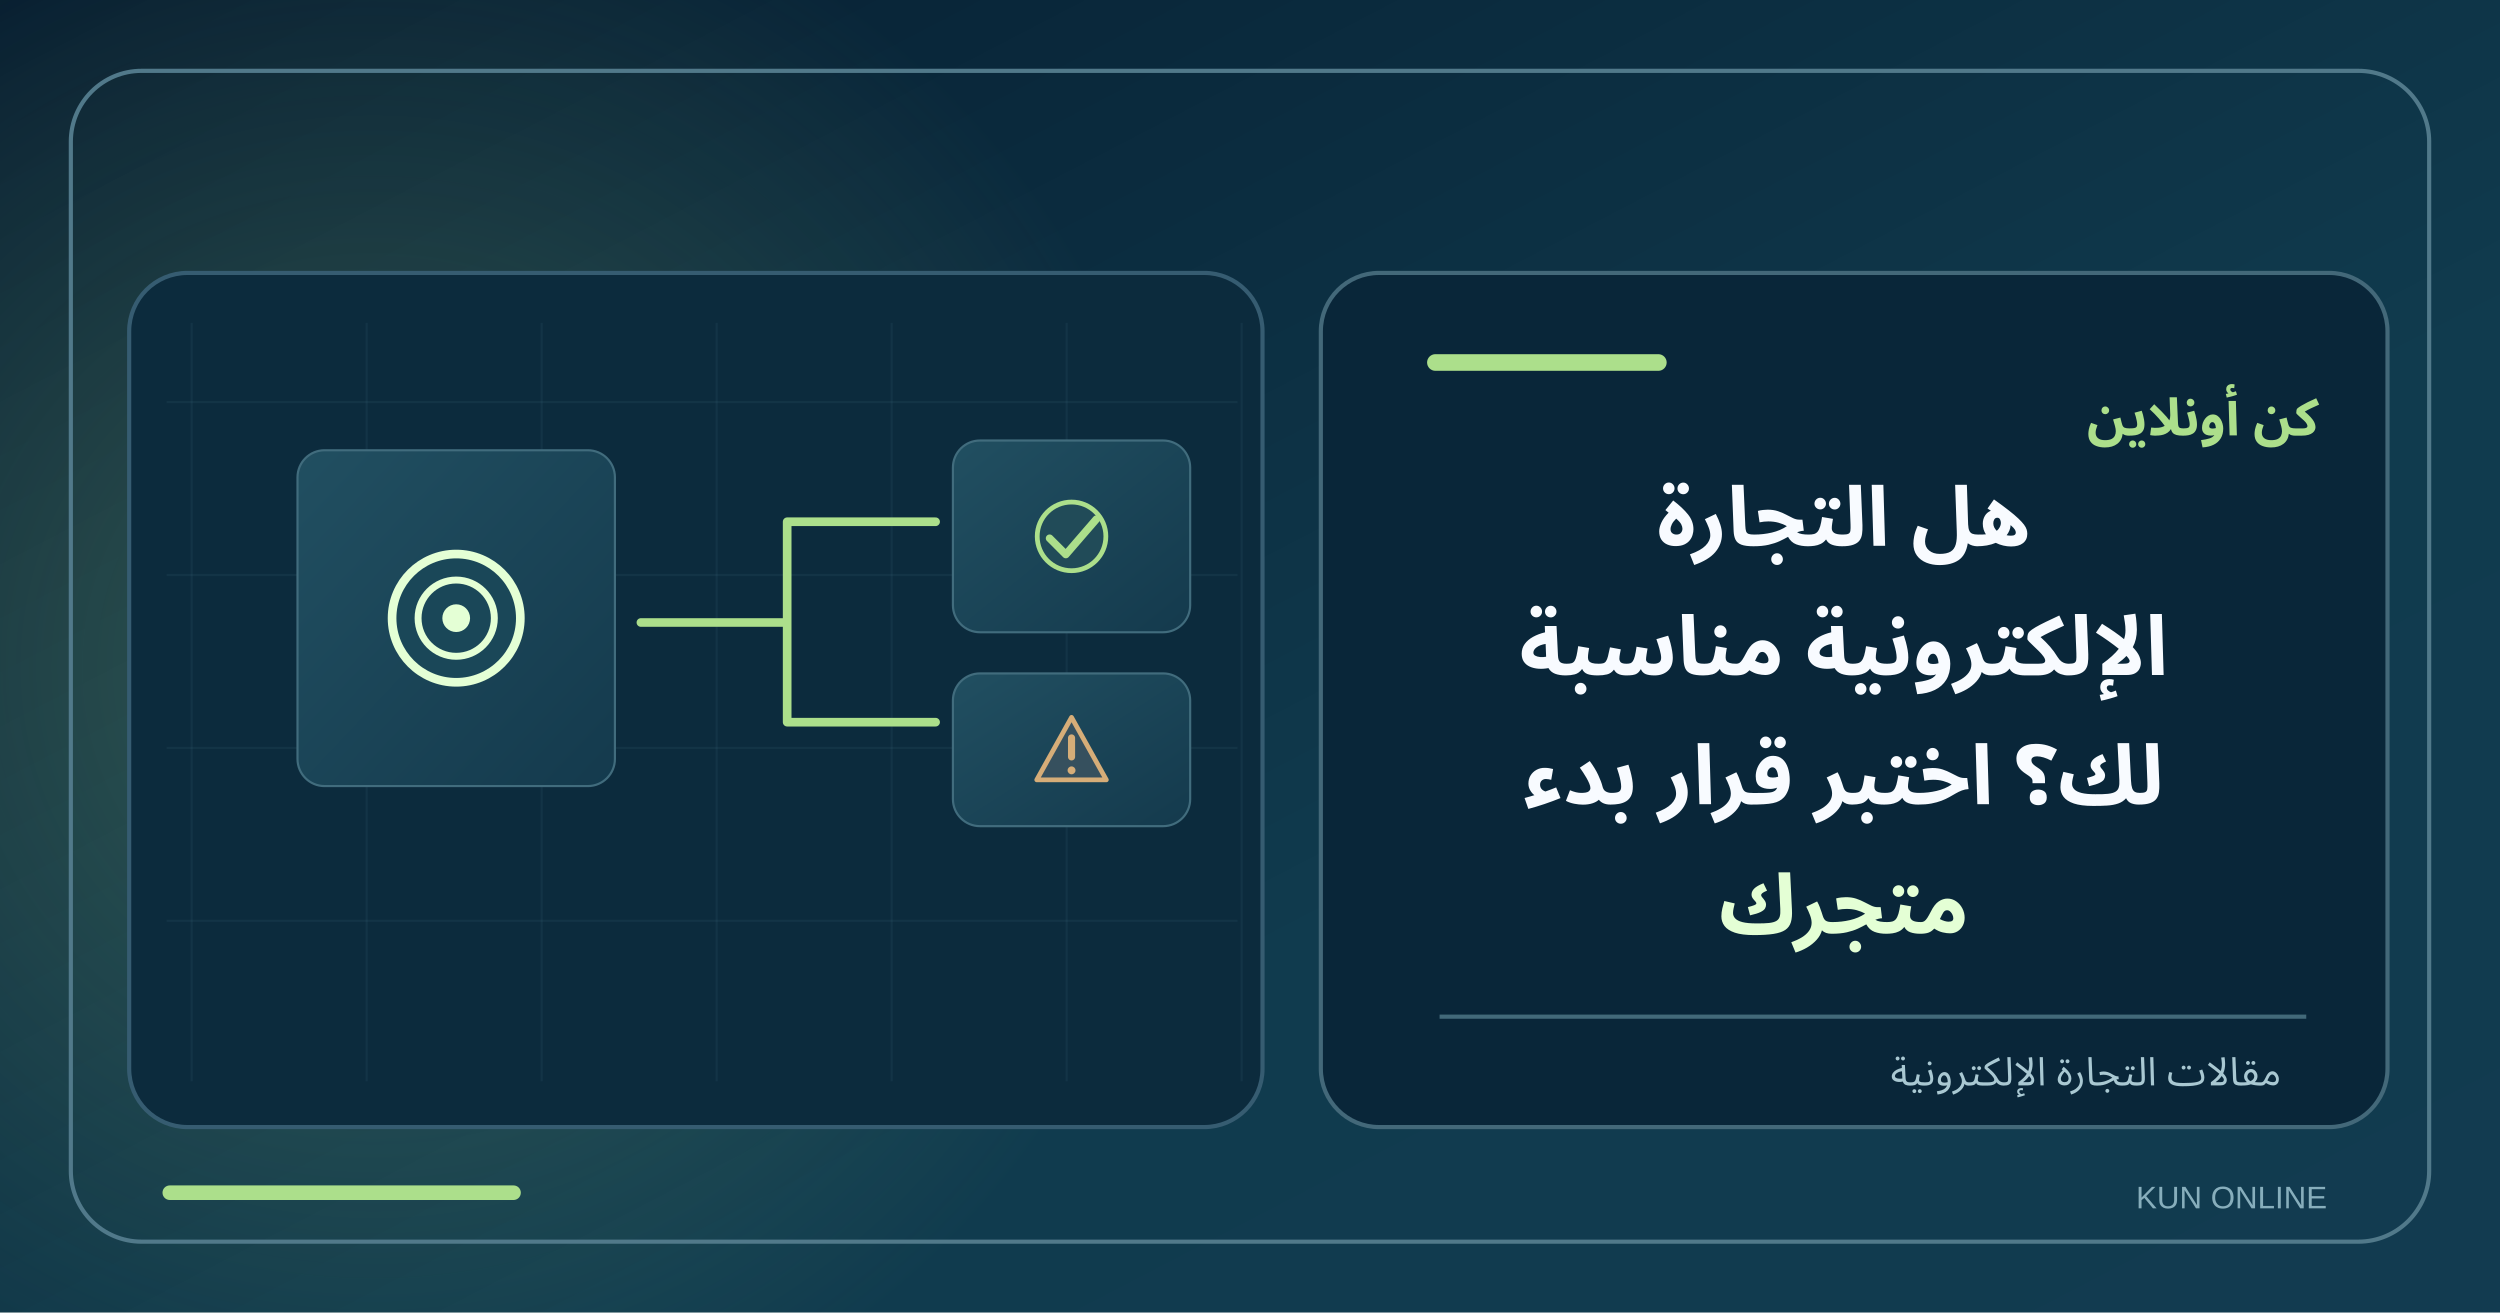
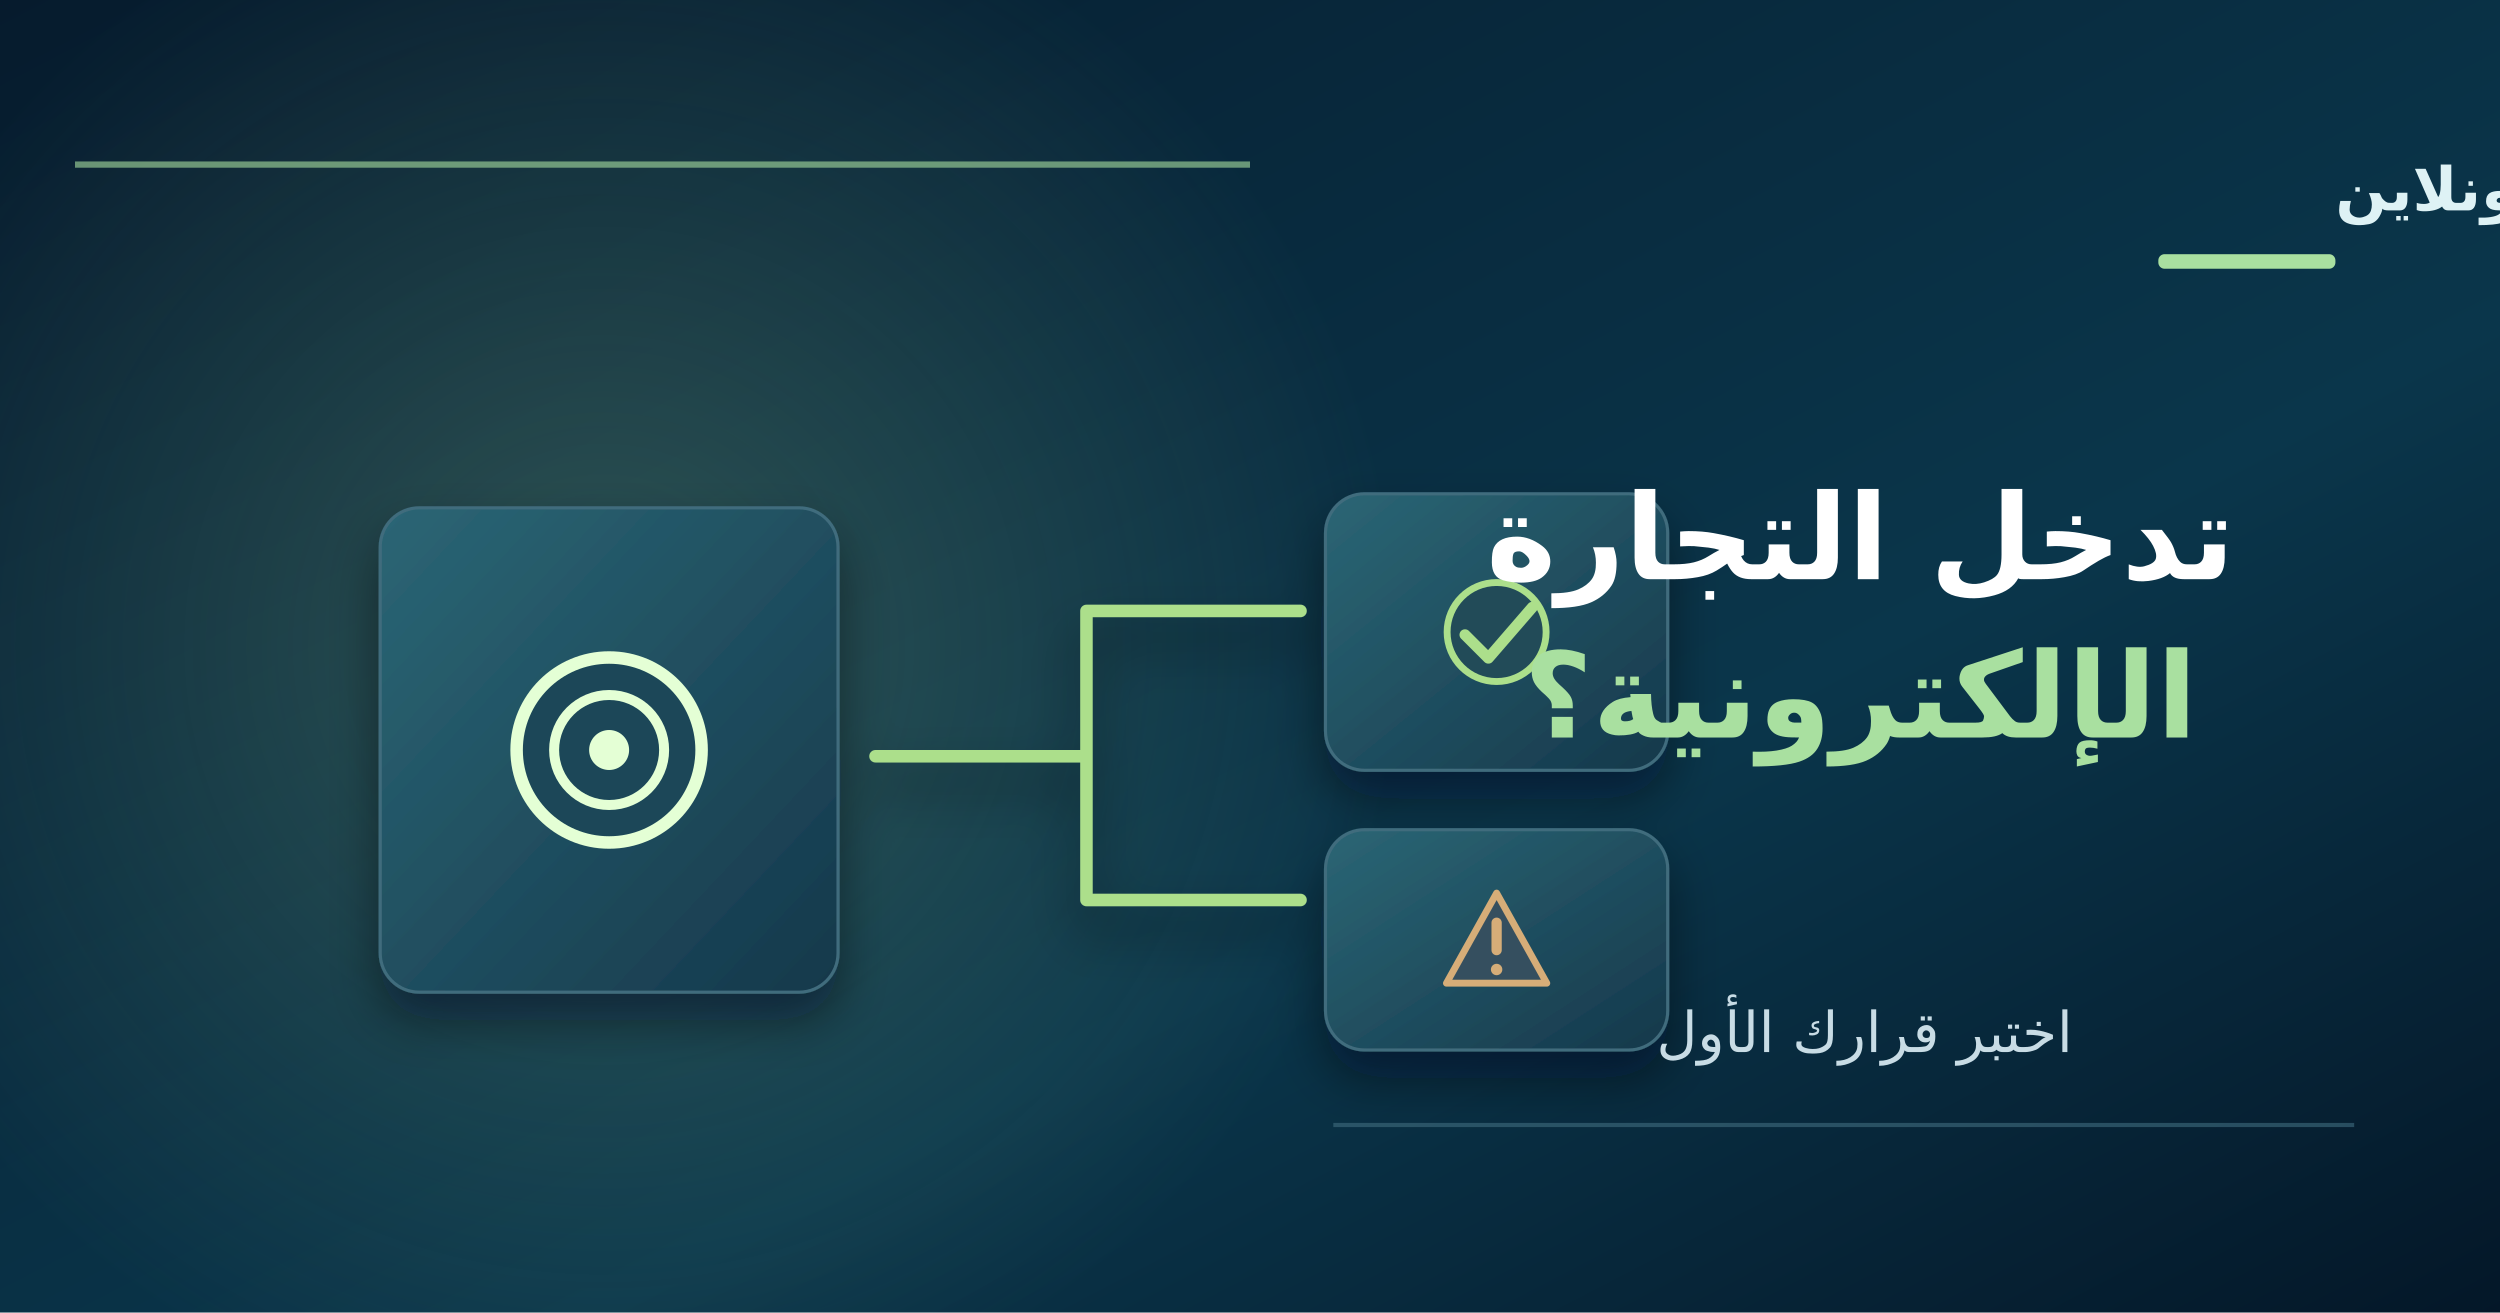
<svg xmlns="http://www.w3.org/2000/svg" width="1200" height="630" viewBox="0 0 1200 630" role="img" aria-labelledby="title desc">
  <defs>
-     <linearGradient id="back" x1="0" y1="0" x2="1" y2="1">
-       <stop stop-color="#061d30" />
-       <stop offset=".62" stop-color="#103b4e" />
-       <stop offset="1" stop-color="#123b50" />
+     <linearGradient id="bg" x1="0" y1="0" x2="1" y2="1">
+       <stop stop-color="#061b2d" />
+       <stop offset=".62" stop-color="#0a364b" />
+       <stop offset="1" stop-color="#041728" />
    </linearGradient>
+     <radialGradient id="glow">
+       <stop stop-color="#a9e0a0" stop-opacity=".23" />
+       <stop offset="1" stop-color="#a9e0a0" stop-opacity="0" />
+     </radialGradient>
    <linearGradient id="glass" x1="0" y1="0" x2="1" y2="1">
-       <stop stop-color="#214f61" />
-       <stop offset="1" stop-color="#143a4d" />
+       <stop stop-color="#2b6675" />
+       <stop offset="1" stop-color="#15384b" />
    </linearGradient>
-     <radialGradient id="bloom">
-       <stop stop-color="#acdf8b" stop-opacity=".24" />
-       <stop offset="1" stop-color="#acdf8b" stop-opacity="0" />
-     </radialGradient>
+     <filter id="drop" x="-30%" y="-30%" width="170%" height="170%">
+       <feDropShadow dx="0" dy="17" stdDeviation="16" flood-color="#010e19" flood-opacity=".45" />
+     </filter>
  </defs>
-   <rect width="1200" height="630" fill="url(#back)" />
-   <circle cx="180" cy="320" r="390" fill="url(#bloom)" />
-   <rect x="34" y="34" width="1132" height="562" rx="34" fill="none" stroke="#51798a" stroke-width="2" />
-   <rect x="62" y="131" width="544" height="410" rx="28" fill="#0c2b3d" stroke="#365c71" stroke-width="2" />
-   <g stroke="#508396" stroke-opacity=".10" stroke-width="1">
-     <path d="M92 155V519" />
-     <path d="M176 155V519" />
-     <path d="M260 155V519" />
-     <path d="M344 155V519" />
-     <path d="M428 155V519" />
-     <path d="M512 155V519" />
-     <path d="M596 155V519" />
-     <path d="M80 193H594" />
-     <path d="M80 276H594" />
-     <path d="M80 359H594" />
-     <path d="M80 442H594" />
-   </g>
-   <g id="topic-illustration" transform="translate(44 122) scale(.52)">
+   <rect width="1200" height="630" fill="url(#bg)" />
+   <circle cx="290" cy="310" r="381" fill="url(#glow)" />
+   <path d="M36 79H600" stroke="#a9e0a0" stroke-width="3" opacity=".6" />
+   <g id="topic-art" filter="url(#drop)" transform="translate(40 108) scale(.75)">
    <rect x="190" y="181" width="293" height="310" rx="25" fill="url(#glass)" stroke="#416c7d" stroke-width="2" />
    <g transform="translate(256.5 256) scale(1.6)">
      <circle cx="50" cy="50" r="37" fill="#1a4758" stroke="#e4ffd5" stroke-width="5" />
      <circle cx="50" cy="50" r="22" fill="none" stroke="#e4ffd5" stroke-width="4" />
      <circle cx="50" cy="50" r="8" fill="#e4ffd5" stroke="none" stroke-width="0" />
    </g>
    <path d="M507 340H642M642 340V247H779M642 340V432H779" fill="none" stroke="#acdf8b" stroke-width="8" stroke-linecap="round" stroke-linejoin="round" />
    <rect x="795" y="172" width="219" height="177" rx="25" fill="url(#glass)" stroke="#416c7d" stroke-width="2" />
    <g transform="translate(860.5 216.5) scale(0.88)">
      <circle cx="50" cy="50" r="36" fill="#214b58" stroke="#acdf8b" stroke-width="5" />
      <path d="M27 52L44 69L76 32" fill="none" stroke="#acdf8b" stroke-width="8" stroke-linecap="round" stroke-linejoin="round" />
    </g>
    <rect x="795" y="387" width="219" height="141" rx="25" fill="url(#glass)" stroke="#416c7d" stroke-width="2" />
    <g transform="translate(868 421) scale(0.73)">
      <path d="M50 9L94 88H6Z" fill="#36505e" stroke="#d6ad78" stroke-width="6" stroke-linecap="round" stroke-linejoin="round" />
      <path d="M50 35V59" fill="none" stroke="#d6ad78" stroke-width="9" stroke-linecap="round" stroke-linejoin="round" />
      <circle cx="50" cy="76" r="5" fill="#d6ad78" stroke="none" stroke-width="0" />
    </g>
  </g>
-   <rect x="634" y="131" width="512" height="410" rx="28" fill="#092639" stroke="#436879" stroke-width="2" />
-   <rect x="685" y="170" width="115" height="8" rx="4" fill="#acdf8b" />
-   <text x="1113" y="209" direction="rtl" text-anchor="start" font-family="Cairo,Tajawal,Noto Sans Arabic,Segoe UI,Arial,sans-serif" font-size="25" font-weight="700" fill="#acdf8b">كن أونلاين</text>
-   <g id="article-title">
-     <text x="885" y="262" text-anchor="middle" direction="rtl" unicode-bidi="plaintext" font-family="Cairo,Tajawal,Noto Sans Arabic,Segoe UI,Arial,sans-serif" font-size="40" font-weight="700" letter-spacing="0" fill="#f8fbff">هل التجارة</text>
-     <text x="885" y="324" text-anchor="middle" direction="rtl" unicode-bidi="plaintext" font-family="Cairo,Tajawal,Noto Sans Arabic,Segoe UI,Arial,sans-serif" font-size="40" font-weight="700" letter-spacing="0" fill="#f8fbff">الإلكترونية مناسبة</text>
-     <text x="885" y="386" text-anchor="middle" direction="rtl" unicode-bidi="plaintext" font-family="Cairo,Tajawal,Noto Sans Arabic,Segoe UI,Arial,sans-serif" font-size="40" font-weight="700" letter-spacing="0" fill="#f8fbff">لك؟ اختبر قرار بدء</text>
-     <text x="885" y="448" text-anchor="middle" direction="rtl" unicode-bidi="plaintext" font-family="Cairo,Tajawal,Noto Sans Arabic,Segoe UI,Arial,sans-serif" font-size="40" font-weight="700" letter-spacing="0" fill="#e4ffd5">متجرك</text>
+   <text x="1121" y="101" direction="rtl" text-anchor="end" font-family="Cairo,Tajawal,Segoe UI,Arial,sans-serif" font-size="29" font-weight="700" fill="#def2f5">كن أونلاين</text>
+   <rect x="1036" y="122" width="85" height="7" rx="3" fill="#a9e0a0" />
+   <g id="hook">
+     <text x="893" y="278" direction="rtl" unicode-bidi="plaintext" text-anchor="middle" font-family="Cairo,Tajawal,Segoe UI,Arial,sans-serif" font-size="57" font-weight="900" fill="#ffffff">تدخل التجارة</text>
+     <text x="893" y="354" direction="rtl" unicode-bidi="plaintext" text-anchor="middle" font-family="Cairo,Tajawal,Segoe UI,Arial,sans-serif" font-size="57" font-weight="900" fill="#a9e0a0">الإلكترونية؟</text>
  </g>
-   <path d="M691 488H1107" stroke="#426979" stroke-width="2" />
-   <text x="1095" y="521" direction="rtl" text-anchor="start" font-family="Cairo,Tajawal,Noto Sans Arabic,Segoe UI,Arial,sans-serif" font-size="19" fill="#a9c8d2">مقالات التجارة الإلكترونية</text>
-   <rect x="78" y="569" width="172" height="7" rx="3.5" fill="#acdf8b" />
-   <text x="1117" y="580" direction="rtl" text-anchor="start" font-family="Arial,sans-serif" font-size="15" fill="#87aebc">KUN ONLINE</text>
+   <text x="895" y="505" direction="rtl" text-anchor="middle" font-family="Cairo,Tajawal,Segoe UI,Arial,sans-serif" font-size="27" fill="#c8dce5">اختبر قرارك الأول</text>
+   <path d="M640 540H1130" stroke="#3f6d7f" stroke-width="2" opacity=".6" />
</svg>
